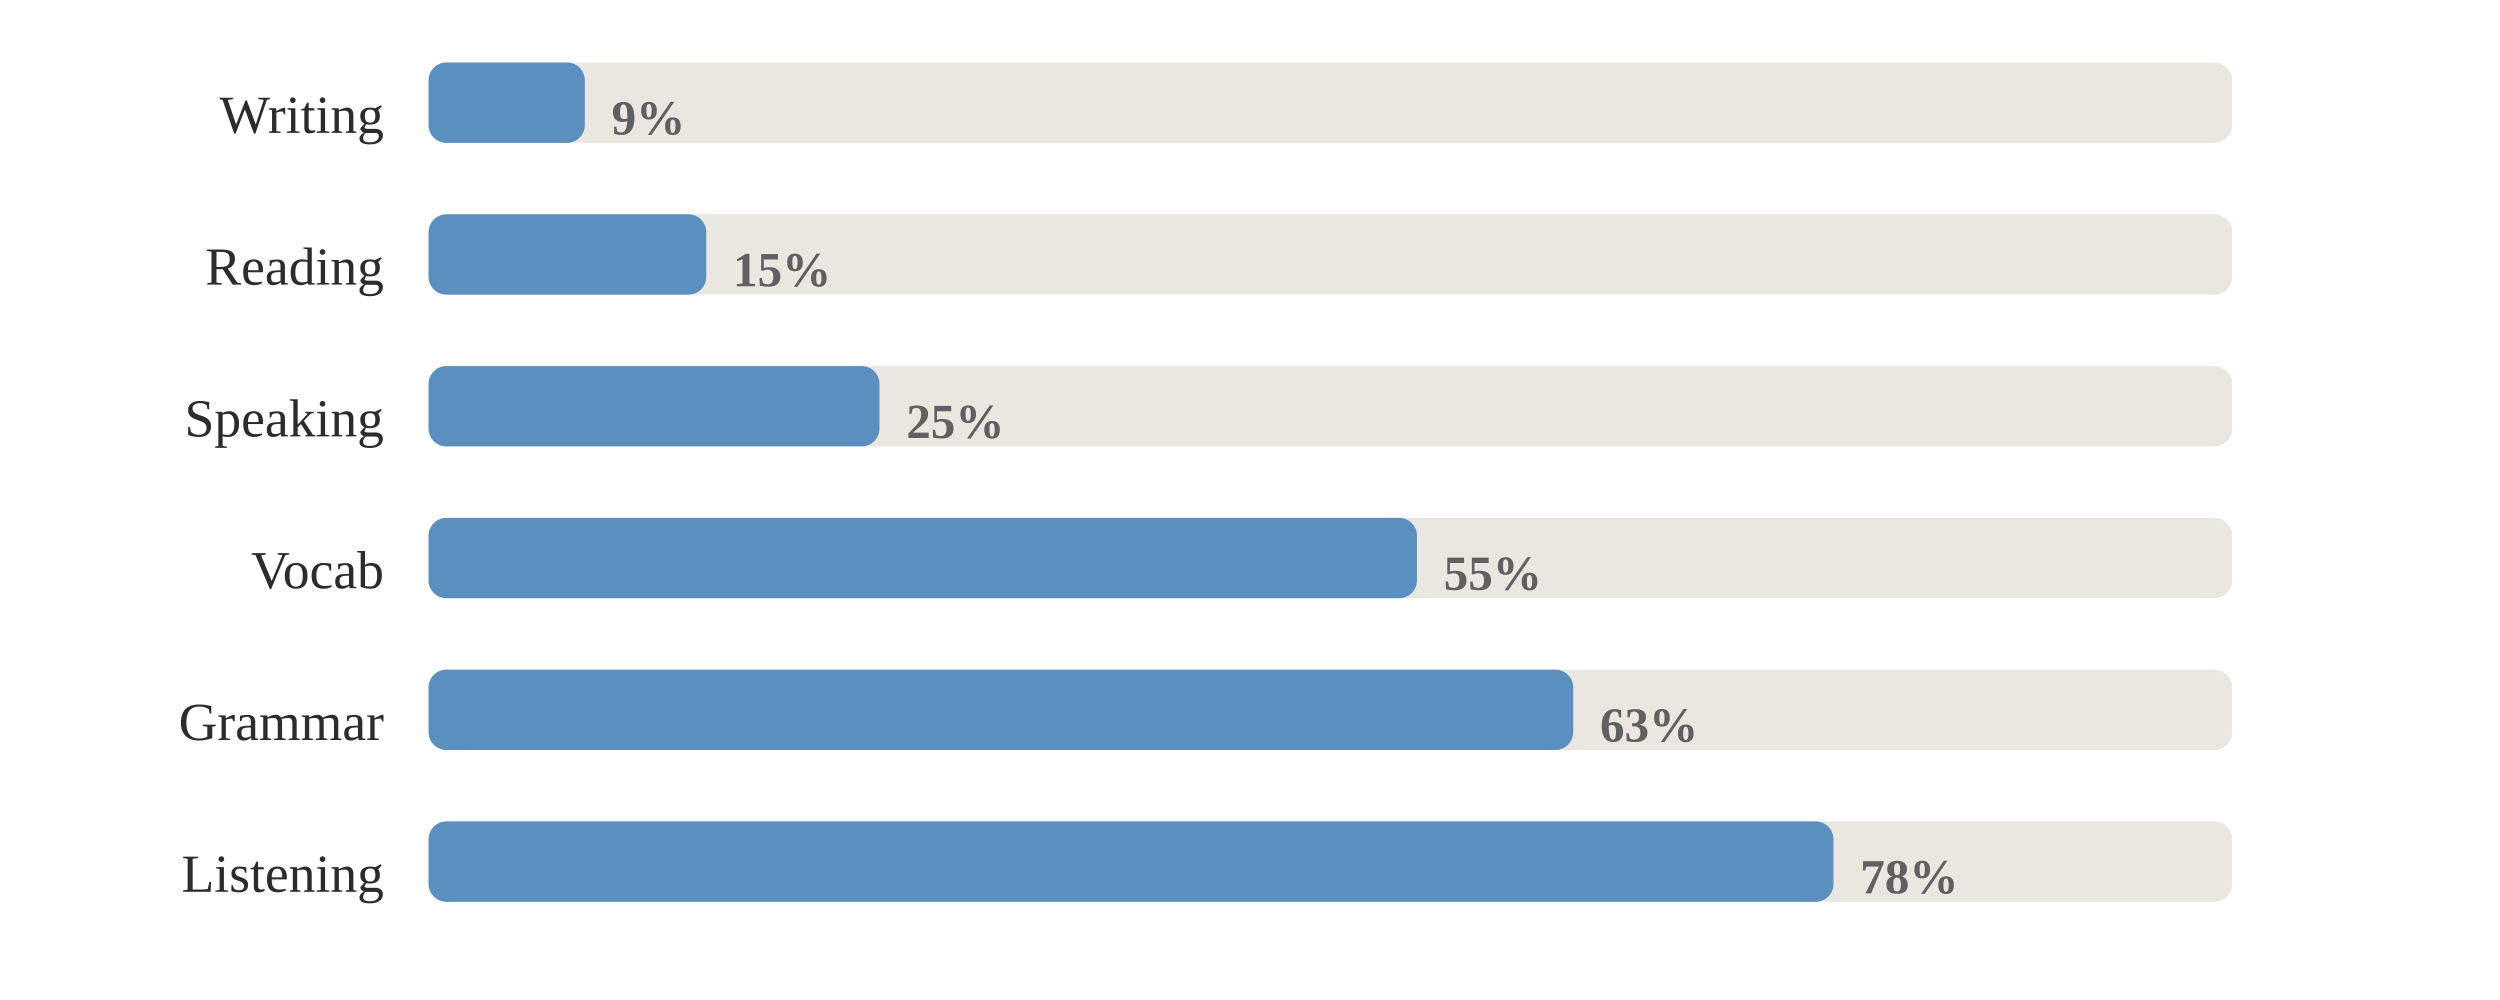
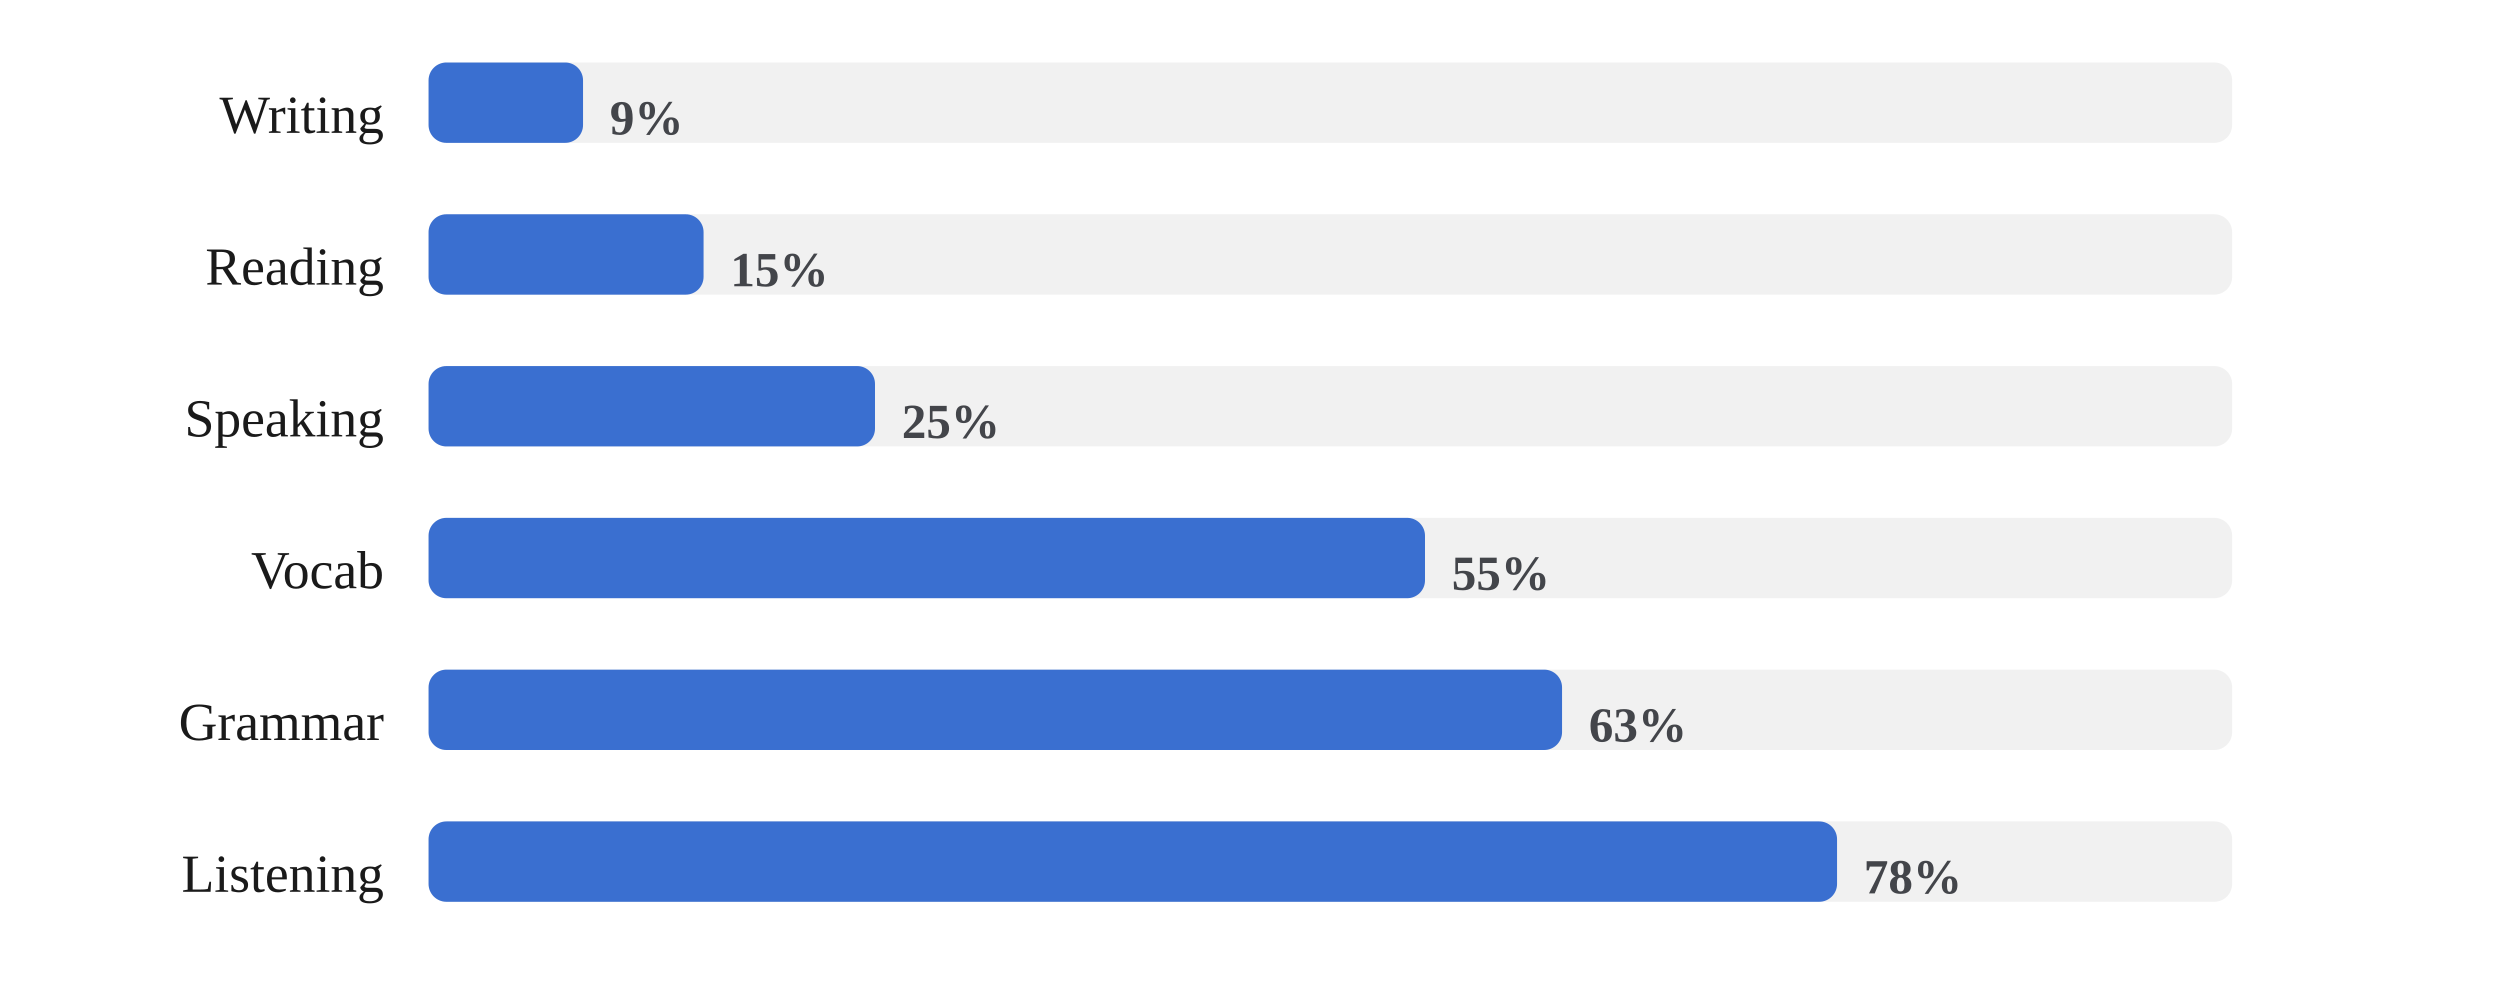
- <svg xmlns="http://www.w3.org/2000/svg" viewBox="0 0 560 224" width="100%" role="img" aria-label="Share of days each skill was practised">
+ <svg xmlns="http://www.w3.org/2000/svg" viewBox="0 0 560 224" width="100%" role="img" aria-label="Share of days each skill was practiced">
  <style>
- .p-title{fill:#2c2c2c;font-size:12px;font-weight:600}
- .p-sub{fill:#9b9b9b;font-size:10px}
- .p-line{fill:none;stroke:#5a8fbf;stroke-width:2;stroke-linejoin:round;stroke-linecap:round}
- .p-area{fill:#5a8fbf;opacity:.10}
- .p-end{fill:#5a8fbf;stroke:#ffffff;stroke-width:2}
- .p-endlab{fill:#606060;font-size:10px;text-anchor:end;font-weight:600}
- .p-base{stroke:#d1cdc6;stroke-width:1}
- .b-bar{fill:#5a8fbf}
- .b-bar:hover{fill:#5a8fbf;opacity:.85}
- .b-hi{fill:#5a8fbf}
- .d-lab{fill:#9b9b9b;font-size:10px;text-anchor:middle}
- .d-val{fill:#606060;font-size:10px;text-anchor:middle;font-weight:600}
+ .p-title{fill:#1a1a1a;font-size:12px;font-weight:700}
+ .p-sub{fill:#666666;font-size:10px}
+ .p-unit{fill:#666666;font-size:10px}
+ .p-axis{fill:#666666;font-size:9.5px}
+ .p-grid{stroke:#e3e3e3;stroke-width:1;stroke-dasharray:2,3}
+ .p-base{stroke:#e3e3e3;stroke-width:1}
+ .p-tick{stroke:#e3e3e3;stroke-width:1}
+ .p-xlab{fill:#666666;font-size:9px;text-anchor:middle}
+ .p-line{fill:none;stroke:#3a6fd0;stroke-width:2;stroke-linejoin:round;stroke-linecap:round}
+ .p-area{fill:#3a6fd0;opacity:.12}
+ .p-end{fill:#3a6fd0;stroke:#ffffff;stroke-width:2}
+ .p-endlab{fill:#43454a;font-size:10px;text-anchor:end;font-weight:700}
+ .b-bar{fill:#3a6fd0}
+ .b-bar:hover{fill:#29508f;opacity:.9}
+ .d-lab{fill:#666666;font-size:10px;text-anchor:middle}
+ .d-val{fill:#43454a;font-size:10px;text-anchor:middle;font-weight:700}
/* heatmap */
- .hm-mon{fill:#9b9b9b;font-size:10px}
- .hm-dow{fill:#9b9b9b;font-size:9px;text-anchor:end}
- rect:hover{opacity:.8}
+ .hm-mon{fill:#666666;font-size:10px}
+ .hm-dow{fill:#666666;font-size:9px;text-anchor:end}
+ rect:hover{opacity:.82}
/* horizontal bars */
- .h-cat{fill:#2c2c2c;font-size:12px;text-anchor:end;dominant-baseline:middle}
- .h-track{fill:#eae7e1}
- .h-fill{fill:#5a8fbf}
- .h-val{fill:#606060;font-size:11px;font-weight:600;dominant-baseline:middle}
- .ts-lab{fill:#2c2c2c;font-size:11px;font-weight:600}
- .ts-val{fill:#606060;font-size:11px}
+ .h-cat{fill:#1a1a1a;font-size:12px;text-anchor:end;dominant-baseline:middle}
+ .h-track{fill:#e3e3e3;opacity:.5}
+ .h-fill{fill:#3a6fd0}
+ .h-val{fill:#43454a;font-size:11px;font-weight:700;dominant-baseline:middle}
+ .ts-lab{fill:#1a1a1a;font-size:11px;font-weight:700}
+ .ts-val{fill:#666666;font-size:11px}
</style>
  <rect x="0" y="0" width="100%" height="100%" fill="#ffffff" />
  <text class="h-cat" x="86" y="27">Writing</text>
  <rect class="h-track" x="96" y="14" width="404" height="18" rx="4" />
-   <rect class="h-fill" x="96" y="14" width="35.0" height="18" rx="4" />
-   <text class="h-val" x="137.0" y="27">9%</text>
+   <rect class="h-fill" x="96" y="14" width="34.6" height="18" rx="4" />
+   <text class="h-val" x="136.6" y="27">9%</text>
  <text class="h-cat" x="86" y="61">Reading</text>
  <rect class="h-track" x="96" y="48" width="404" height="18" rx="4" />
-   <rect class="h-fill" x="96" y="48" width="62.2" height="18" rx="4" />
-   <text class="h-val" x="164.2" y="61">15%</text>
+   <rect class="h-fill" x="96" y="48" width="61.6" height="18" rx="4" />
+   <text class="h-val" x="163.6" y="61">15%</text>
  <text class="h-cat" x="86" y="95">Speaking</text>
  <rect class="h-track" x="96" y="82" width="404" height="18" rx="4" />
-   <rect class="h-fill" x="96" y="82" width="101.0" height="18" rx="4" />
-   <text class="h-val" x="203.0" y="95">25%</text>
+   <rect class="h-fill" x="96" y="82" width="100.0" height="18" rx="4" />
+   <text class="h-val" x="202.0" y="95">25%</text>
  <text class="h-cat" x="86" y="129">Vocab</text>
  <rect class="h-track" x="96" y="116" width="404" height="18" rx="4" />
-   <rect class="h-fill" x="96" y="116" width="221.4" height="18" rx="4" />
-   <text class="h-val" x="323.4" y="129">55%</text>
+   <rect class="h-fill" x="96" y="116" width="223.2" height="18" rx="4" />
+   <text class="h-val" x="325.2" y="129">55%</text>
  <text class="h-cat" x="86" y="163">Grammar</text>
  <rect class="h-track" x="96" y="150" width="404" height="18" rx="4" />
-   <rect class="h-fill" x="96" y="150" width="256.4" height="18" rx="4" />
-   <text class="h-val" x="358.4" y="163">63%</text>
+   <rect class="h-fill" x="96" y="150" width="253.9" height="18" rx="4" />
+   <text class="h-val" x="355.9" y="163">63%</text>
  <text class="h-cat" x="86" y="197">Listening</text>
  <rect class="h-track" x="96" y="184" width="404" height="18" rx="4" />
-   <rect class="h-fill" x="96" y="184" width="314.7" height="18" rx="4" />
-   <text class="h-val" x="416.7" y="197">78%</text>
+   <rect class="h-fill" x="96" y="184" width="315.5" height="18" rx="4" />
+   <text class="h-val" x="417.5" y="197">78%</text>
</svg>
